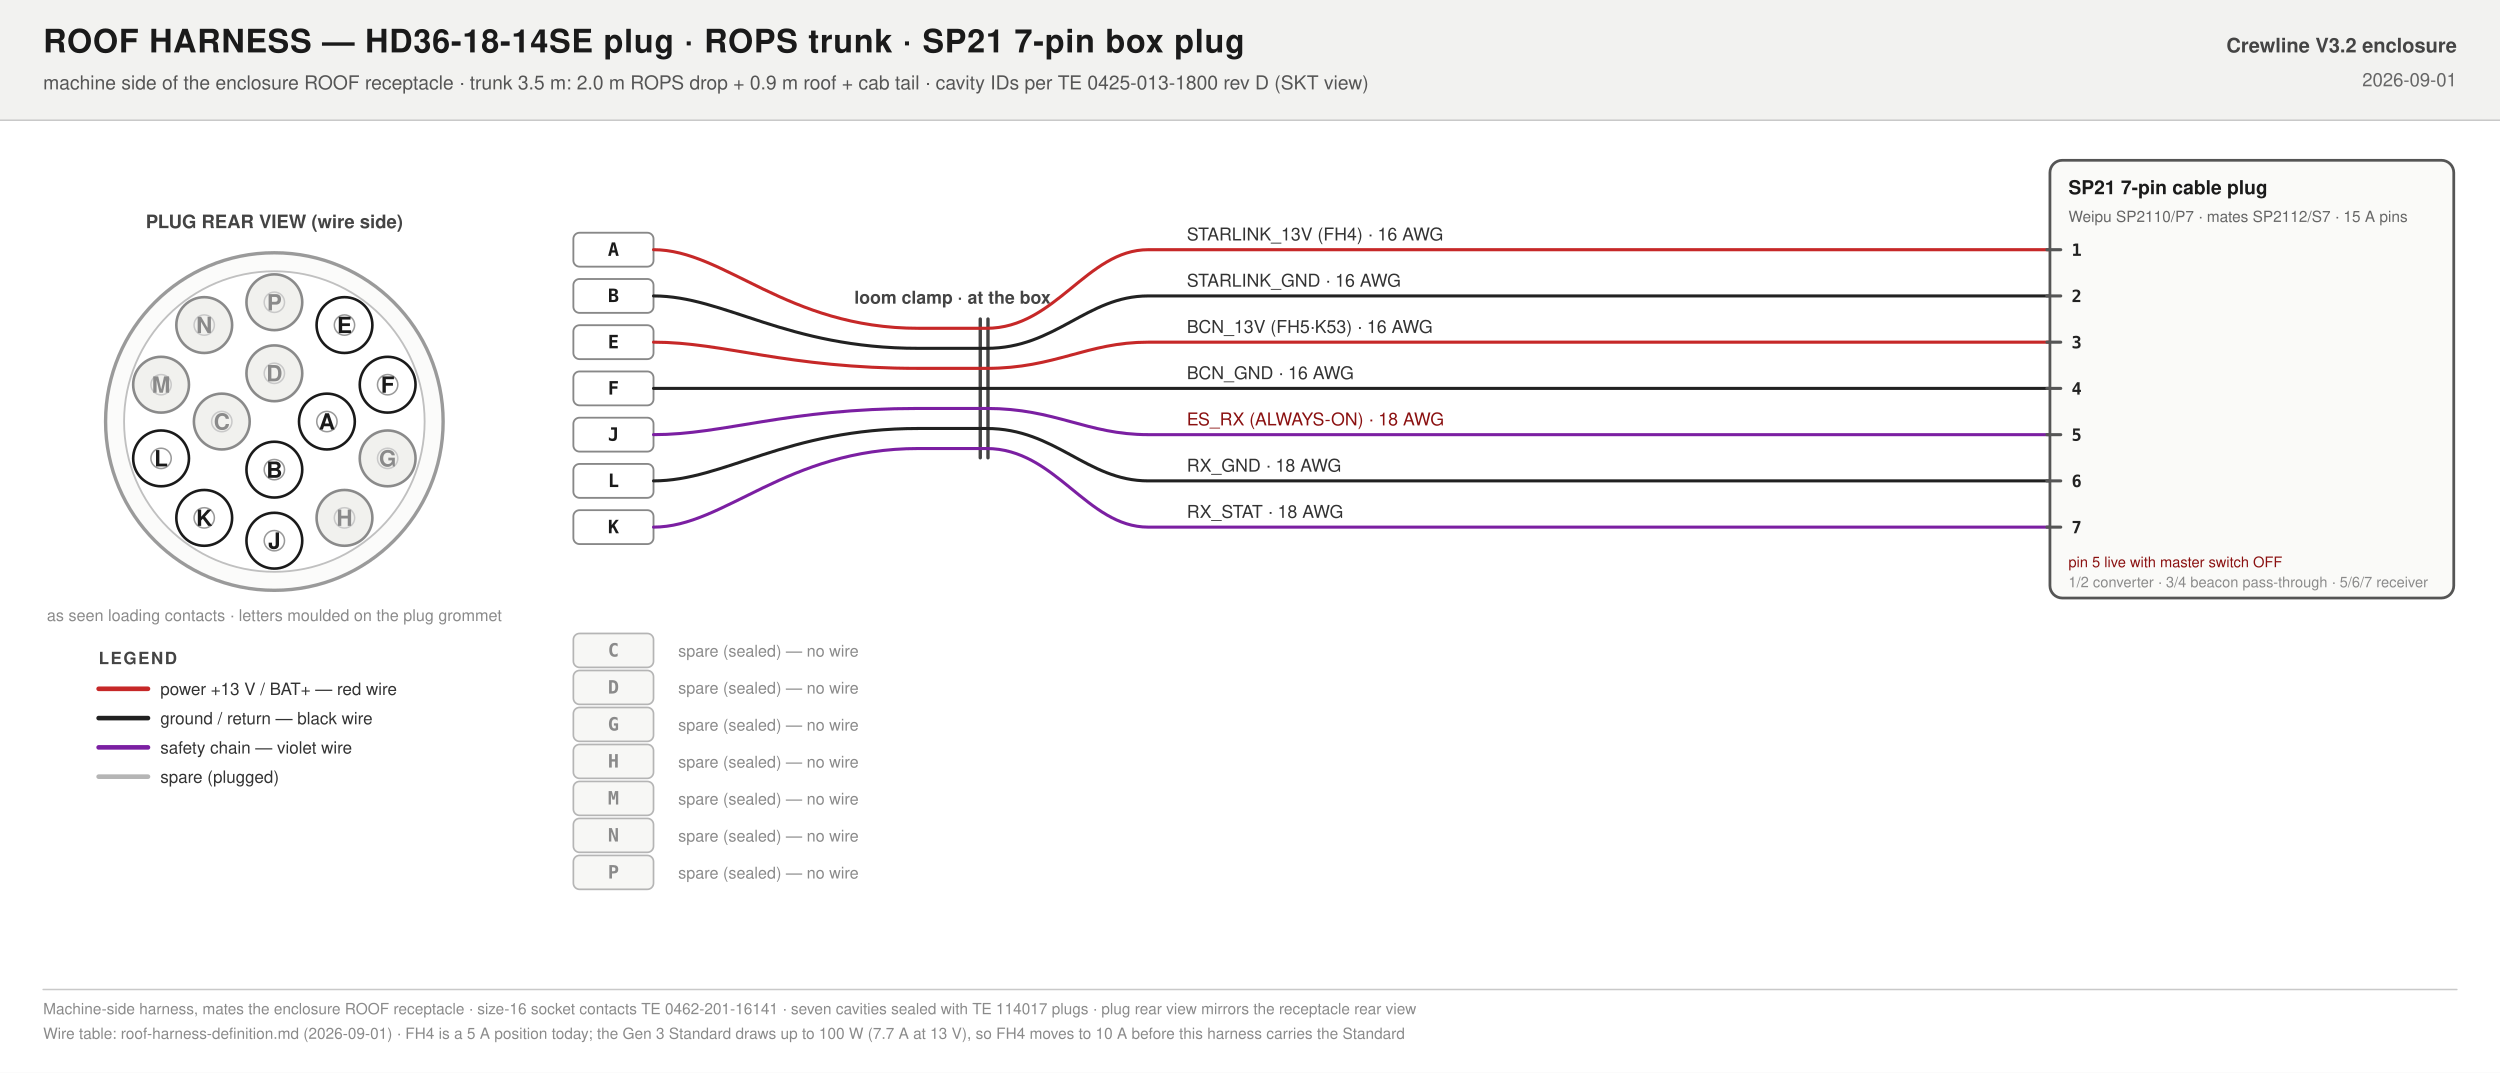
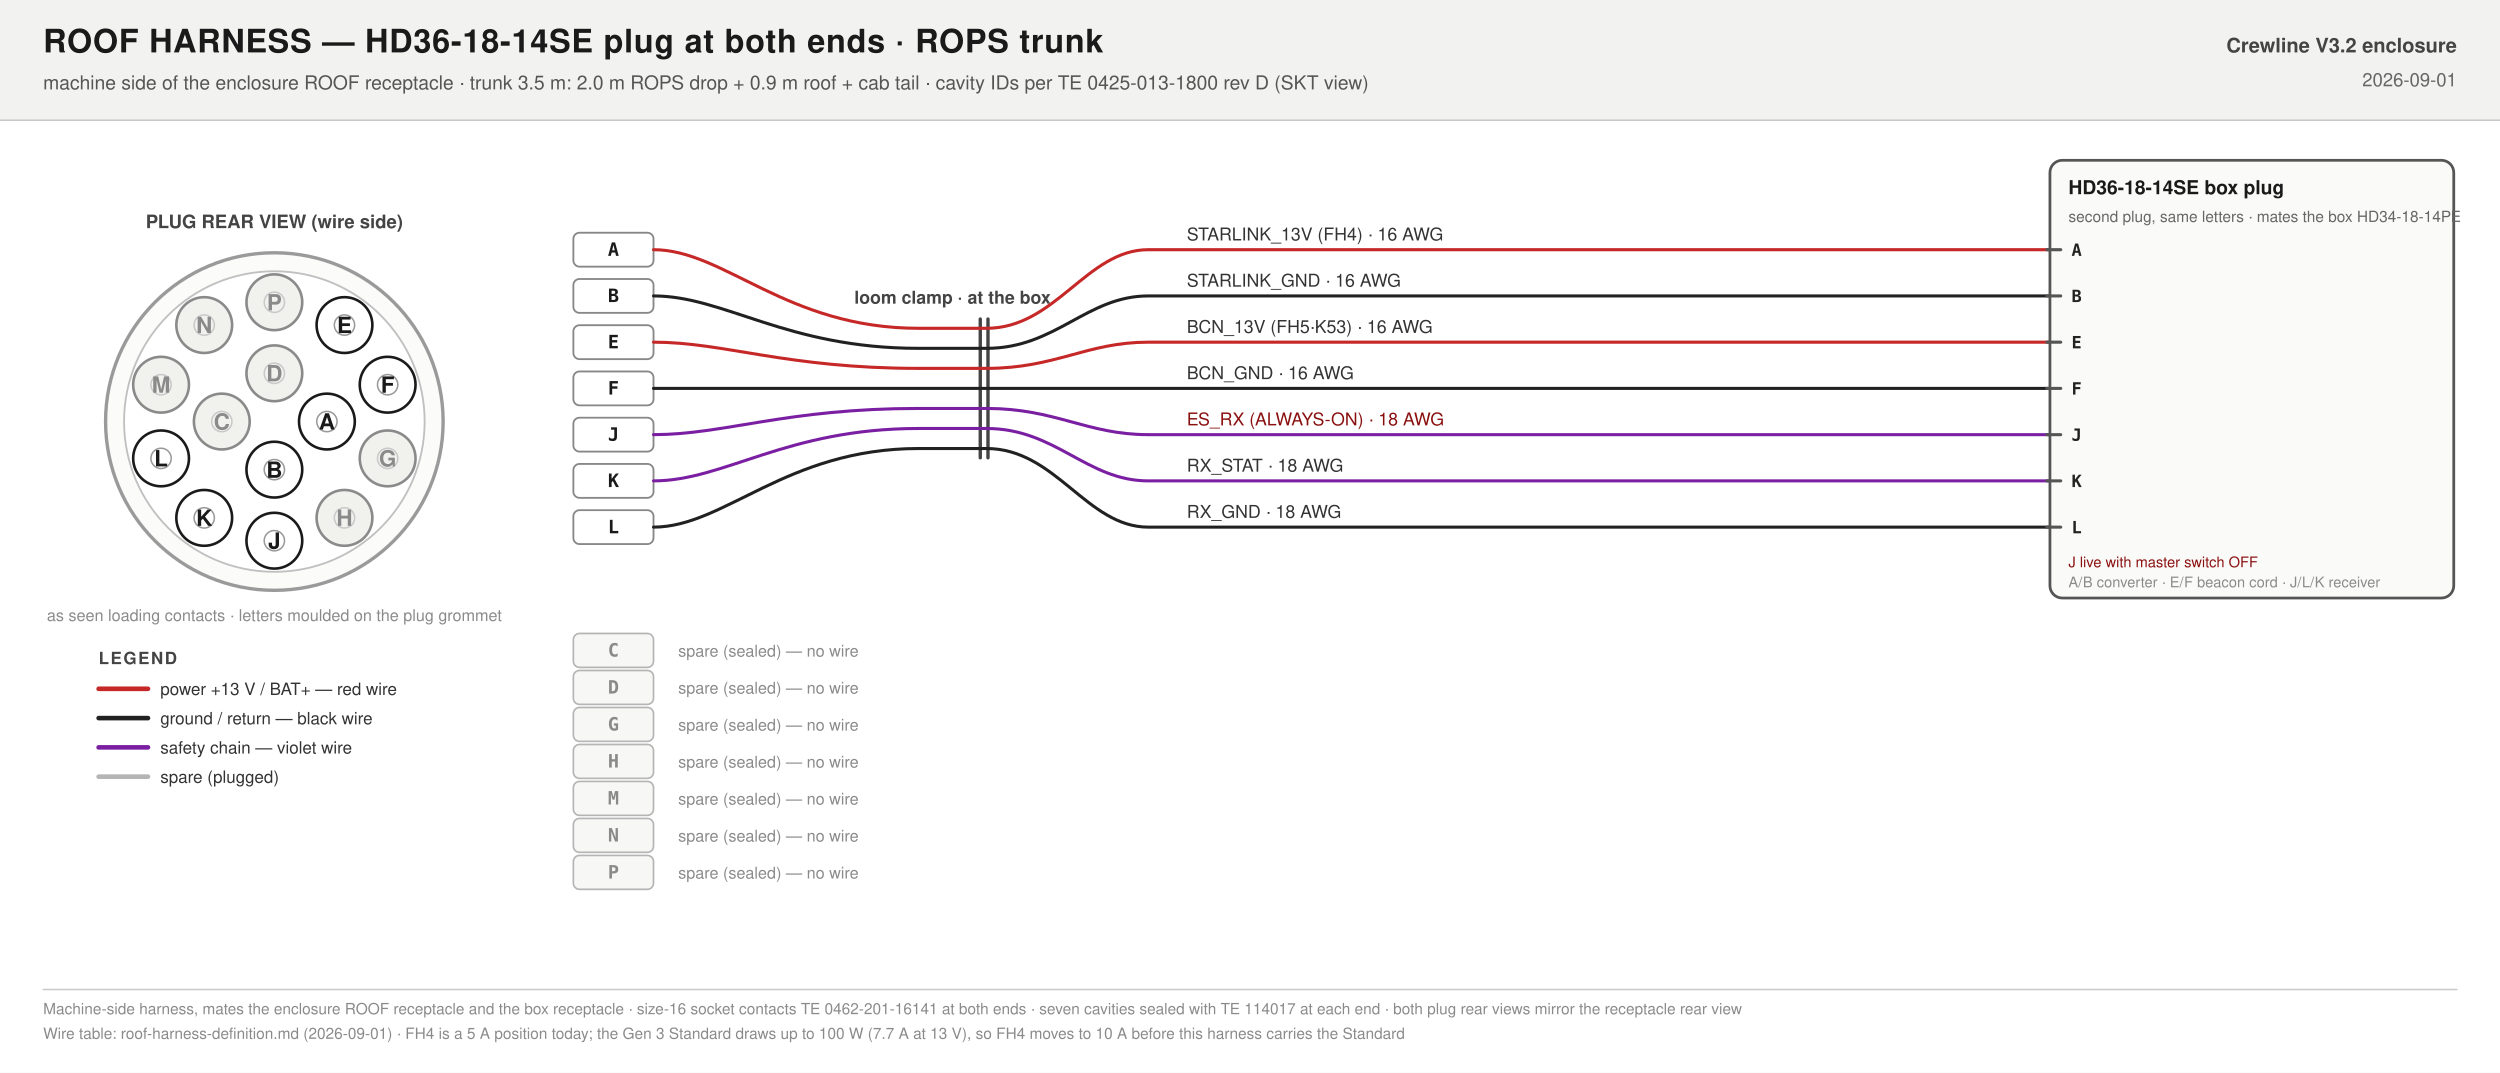
<svg xmlns="http://www.w3.org/2000/svg" width="1622" height="696" viewBox="0 0 1622 696">
  <rect x="0" y="0" width="1622" height="696" fill="#ffffff" />
  <rect x="0.0" y="0.0" width="1622.0" height="78.0" rx="0" stroke="none" fill="#f2f2f0" stroke-width="1.5" />
  <line x1="0.0" y1="78.0" x2="1622.0" y2="78.0" stroke="#c9c9c9" stroke-width="1" stroke-linecap="round" />
-   <text x="28.0" y="34.0" font-family="Helvetica Neue, Helvetica, Arial, sans-serif" font-size="21" fill="#1a1a1a" text-anchor="start" font-weight="bold" letter-spacing="0.5">ROOF HARNESS — HD36-18-14SE plug · ROPS trunk · SP21 7-pin box plug</text>
+   <text x="28.0" y="34.0" font-family="Helvetica Neue, Helvetica, Arial, sans-serif" font-size="21" fill="#1a1a1a" text-anchor="start" font-weight="bold" letter-spacing="0.5">ROOF HARNESS — HD36-18-14SE plug at both ends · ROPS trunk</text>
  <text x="28.0" y="58.0" font-family="Helvetica Neue, Helvetica, Arial, sans-serif" font-size="12.5" fill="#555" text-anchor="start" font-weight="normal">machine side of the enclosure ROOF receptacle · trunk 3.5 m: 2.0 m ROPS drop + 0.9 m roof + cab tail · cavity IDs per TE 0425-013-1800 rev D (SKT view)</text>
  <text x="1594.0" y="34.0" font-family="Helvetica Neue, Helvetica, Arial, sans-serif" font-size="13" fill="#444" text-anchor="end" font-weight="bold">Crewline V3.2 enclosure</text>
  <text x="1594.0" y="56.0" font-family="Helvetica Neue, Helvetica, Arial, sans-serif" font-size="12" fill="#666" text-anchor="end" font-weight="normal">2026-09-01</text>
  <text x="178.0" y="148.0" font-family="Helvetica Neue, Helvetica, Arial, sans-serif" font-size="12" fill="#444" text-anchor="middle" font-weight="bold">PLUG REAR VIEW (wire side)</text>
  <circle cx="178.0" cy="273.5" r="109.5" stroke="#9a9a9a" fill="#fbfbfa" stroke-width="2.2" />
  <circle cx="178.0" cy="273.5" r="97.5" stroke="#c0c0c0" fill="#ffffff" stroke-width="1.2" />
  <circle cx="178.0" cy="196.1" r="18.1" stroke="#8a8a8a" fill="#f1f1ee" stroke-width="1.7" />
  <circle cx="178.0" cy="196.1" r="6.6" stroke="#c9c9c9" fill="none" stroke-width="1.0" />
  <text x="178.0" y="201.4" font-family="Helvetica Neue, Helvetica, Arial, sans-serif" font-size="14.5" fill="#8a8a8a" text-anchor="middle" font-weight="bold">P</text>
  <circle cx="223.5" cy="210.9" r="18.1" stroke="#1a1a1a" fill="#ffffff" stroke-width="1.7" />
  <circle cx="223.5" cy="210.9" r="6.6" stroke="#999" fill="none" stroke-width="1.0" />
  <text x="223.5" y="216.1" font-family="Helvetica Neue, Helvetica, Arial, sans-serif" font-size="14.5" fill="#1a1a1a" text-anchor="middle" font-weight="bold">E</text>
  <circle cx="132.5" cy="210.9" r="18.1" stroke="#8a8a8a" fill="#f1f1ee" stroke-width="1.7" />
  <circle cx="132.5" cy="210.9" r="6.6" stroke="#c9c9c9" fill="none" stroke-width="1.0" />
  <text x="132.5" y="216.1" font-family="Helvetica Neue, Helvetica, Arial, sans-serif" font-size="14.5" fill="#8a8a8a" text-anchor="middle" font-weight="bold">N</text>
  <circle cx="178.0" cy="242.2" r="18.1" stroke="#8a8a8a" fill="#f1f1ee" stroke-width="1.7" />
  <circle cx="178.0" cy="242.2" r="6.6" stroke="#c9c9c9" fill="none" stroke-width="1.0" />
  <text x="178.0" y="247.4" font-family="Helvetica Neue, Helvetica, Arial, sans-serif" font-size="14.5" fill="#8a8a8a" text-anchor="middle" font-weight="bold">D</text>
  <circle cx="251.5" cy="249.6" r="18.1" stroke="#1a1a1a" fill="#ffffff" stroke-width="1.7" />
  <circle cx="251.5" cy="249.6" r="6.6" stroke="#999" fill="none" stroke-width="1.0" />
  <text x="251.5" y="254.8" font-family="Helvetica Neue, Helvetica, Arial, sans-serif" font-size="14.5" fill="#1a1a1a" text-anchor="middle" font-weight="bold">F</text>
  <circle cx="104.5" cy="249.6" r="18.1" stroke="#8a8a8a" fill="#f1f1ee" stroke-width="1.7" />
  <circle cx="104.5" cy="249.6" r="6.6" stroke="#c9c9c9" fill="none" stroke-width="1.0" />
  <text x="104.5" y="254.8" font-family="Helvetica Neue, Helvetica, Arial, sans-serif" font-size="14.5" fill="#8a8a8a" text-anchor="middle" font-weight="bold">M</text>
  <circle cx="212.1" cy="273.5" r="18.1" stroke="#1a1a1a" fill="#ffffff" stroke-width="1.7" />
  <circle cx="212.1" cy="273.5" r="6.6" stroke="#999" fill="none" stroke-width="1.0" />
  <text x="212.1" y="278.7" font-family="Helvetica Neue, Helvetica, Arial, sans-serif" font-size="14.5" fill="#1a1a1a" text-anchor="middle" font-weight="bold">A</text>
  <circle cx="143.9" cy="273.5" r="18.1" stroke="#8a8a8a" fill="#f1f1ee" stroke-width="1.7" />
  <circle cx="143.9" cy="273.5" r="6.6" stroke="#c9c9c9" fill="none" stroke-width="1.0" />
  <text x="143.9" y="278.7" font-family="Helvetica Neue, Helvetica, Arial, sans-serif" font-size="14.5" fill="#8a8a8a" text-anchor="middle" font-weight="bold">C</text>
  <circle cx="251.5" cy="297.4" r="18.1" stroke="#8a8a8a" fill="#f1f1ee" stroke-width="1.7" />
  <circle cx="251.5" cy="297.4" r="6.6" stroke="#c9c9c9" fill="none" stroke-width="1.0" />
  <text x="251.5" y="302.6" font-family="Helvetica Neue, Helvetica, Arial, sans-serif" font-size="14.5" fill="#8a8a8a" text-anchor="middle" font-weight="bold">G</text>
  <circle cx="104.5" cy="297.4" r="18.1" stroke="#1a1a1a" fill="#ffffff" stroke-width="1.7" />
  <circle cx="104.5" cy="297.4" r="6.6" stroke="#999" fill="none" stroke-width="1.0" />
  <text x="104.5" y="302.6" font-family="Helvetica Neue, Helvetica, Arial, sans-serif" font-size="14.5" fill="#1a1a1a" text-anchor="middle" font-weight="bold">L</text>
  <circle cx="178.0" cy="304.7" r="18.1" stroke="#1a1a1a" fill="#ffffff" stroke-width="1.7" />
  <circle cx="178.0" cy="304.7" r="6.6" stroke="#999" fill="none" stroke-width="1.0" />
  <text x="178.0" y="310.0" font-family="Helvetica Neue, Helvetica, Arial, sans-serif" font-size="14.5" fill="#1a1a1a" text-anchor="middle" font-weight="bold">B</text>
  <circle cx="223.5" cy="336.0" r="18.1" stroke="#8a8a8a" fill="#f1f1ee" stroke-width="1.7" />
  <circle cx="223.5" cy="336.0" r="6.6" stroke="#c9c9c9" fill="none" stroke-width="1.0" />
  <text x="223.5" y="341.2" font-family="Helvetica Neue, Helvetica, Arial, sans-serif" font-size="14.5" fill="#8a8a8a" text-anchor="middle" font-weight="bold">H</text>
  <circle cx="132.5" cy="336.0" r="18.1" stroke="#1a1a1a" fill="#ffffff" stroke-width="1.7" />
  <circle cx="132.5" cy="336.0" r="6.6" stroke="#999" fill="none" stroke-width="1.0" />
  <text x="132.5" y="341.2" font-family="Helvetica Neue, Helvetica, Arial, sans-serif" font-size="14.5" fill="#1a1a1a" text-anchor="middle" font-weight="bold">K</text>
  <circle cx="178.0" cy="350.8" r="18.1" stroke="#1a1a1a" fill="#ffffff" stroke-width="1.7" />
  <circle cx="178.0" cy="350.8" r="6.6" stroke="#999" fill="none" stroke-width="1.0" />
  <text x="178.0" y="356.0" font-family="Helvetica Neue, Helvetica, Arial, sans-serif" font-size="14.5" fill="#1a1a1a" text-anchor="middle" font-weight="bold">J</text>
  <text x="178.0" y="402.9" font-family="Helvetica Neue, Helvetica, Arial, sans-serif" font-size="10.5" fill="#8a8a8a" text-anchor="middle" font-weight="normal">as seen loading contacts · letters moulded on the plug grommet</text>
  <text x="64.0" y="430.9" font-family="Helvetica Neue, Helvetica, Arial, sans-serif" font-size="11" fill="#444" text-anchor="start" font-weight="bold" letter-spacing="1">LEGEND</text>
  <line x1="64.0" y1="446.9" x2="96.0" y2="446.9" stroke="#c62828" stroke-width="3" stroke-linecap="round" />
  <text x="104.0" y="450.9" font-family="Helvetica Neue, Helvetica, Arial, sans-serif" font-size="11" fill="#333" text-anchor="start" font-weight="normal">power +13 V / BAT+ — red wire</text>
  <line x1="64.0" y1="465.9" x2="96.0" y2="465.9" stroke="#212121" stroke-width="3" stroke-linecap="round" />
  <text x="104.0" y="469.9" font-family="Helvetica Neue, Helvetica, Arial, sans-serif" font-size="11" fill="#333" text-anchor="start" font-weight="normal">ground / return — black wire</text>
  <line x1="64.0" y1="484.9" x2="96.0" y2="484.9" stroke="#7b1fa2" stroke-width="3" stroke-linecap="round" />
  <text x="104.0" y="488.9" font-family="Helvetica Neue, Helvetica, Arial, sans-serif" font-size="11" fill="#333" text-anchor="start" font-weight="normal">safety chain — violet wire</text>
  <line x1="64.0" y1="503.9" x2="96.0" y2="503.9" stroke="#b5b5b5" stroke-width="3" stroke-linecap="round" />
  <text x="104.0" y="507.9" font-family="Helvetica Neue, Helvetica, Arial, sans-serif" font-size="11" fill="#333" text-anchor="start" font-weight="normal">spare (plugged)</text>
  <line x1="636.0" y1="207.0" x2="636.0" y2="297.0" stroke="#444" stroke-width="2.2" stroke-linecap="round" />
  <line x1="641.0" y1="207.0" x2="641.0" y2="297.0" stroke="#444" stroke-width="2.2" stroke-linecap="round" />
  <text x="618.0" y="197.0" font-family="Helvetica Neue, Helvetica, Arial, sans-serif" font-size="11.5" fill="#444" text-anchor="middle" font-weight="bold">loom clamp · at the box</text>
  <rect x="372.0" y="151.0" width="52.0" height="22.0" rx="4" stroke="#888" fill="#fff" stroke-width="1.2" />
  <text x="398.0" y="166.0" font-family="Menlo, Consolas, monospace" font-size="12" fill="#1a1a1a" text-anchor="middle" font-weight="bold">A</text>
  <path d="M 424 162 C 470 162 510 213.0 596 213.0 L 640 213.0 C 685 213.0 705 162 745 162 L 1330 162" stroke="#c62828" stroke-width="2.0" fill="none" stroke-linecap="round" stroke-linejoin="round" />
  <text x="770.0" y="156.0" font-family="Helvetica Neue, Helvetica, Arial, sans-serif" font-size="11.5" fill="#333" text-anchor="start" font-weight="normal">STARLINK_13V (FH4) · 16 AWG</text>
  <rect x="372.0" y="181.0" width="52.0" height="22.0" rx="4" stroke="#888" fill="#fff" stroke-width="1.2" />
  <text x="398.0" y="196.0" font-family="Menlo, Consolas, monospace" font-size="12" fill="#1a1a1a" text-anchor="middle" font-weight="bold">B</text>
  <path d="M 424 192 C 470 192 510 226.0 596 226.0 L 640 226.0 C 685 226.0 705 192 745 192 L 1330 192" stroke="#212121" stroke-width="2.0" fill="none" stroke-linecap="round" stroke-linejoin="round" />
  <text x="770.0" y="186.0" font-family="Helvetica Neue, Helvetica, Arial, sans-serif" font-size="11.5" fill="#333" text-anchor="start" font-weight="normal">STARLINK_GND · 16 AWG</text>
  <rect x="372.0" y="211.0" width="52.0" height="22.0" rx="4" stroke="#888" fill="#fff" stroke-width="1.2" />
  <text x="398.0" y="226.0" font-family="Menlo, Consolas, monospace" font-size="12" fill="#1a1a1a" text-anchor="middle" font-weight="bold">E</text>
  <path d="M 424 222 C 470 222 510 239.0 596 239.0 L 640 239.0 C 685 239.0 705 222 745 222 L 1330 222" stroke="#c62828" stroke-width="2.0" fill="none" stroke-linecap="round" stroke-linejoin="round" />
  <text x="770.0" y="216.0" font-family="Helvetica Neue, Helvetica, Arial, sans-serif" font-size="11.5" fill="#333" text-anchor="start" font-weight="normal">BCN_13V (FH5·K53) · 16 AWG</text>
  <rect x="372.0" y="241.0" width="52.0" height="22.0" rx="4" stroke="#888" fill="#fff" stroke-width="1.2" />
  <text x="398.0" y="256.0" font-family="Menlo, Consolas, monospace" font-size="12" fill="#1a1a1a" text-anchor="middle" font-weight="bold">F</text>
  <path d="M 424 252 C 470 252 510 252.0 596 252.0 L 640 252.0 C 685 252.0 705 252 745 252 L 1330 252" stroke="#212121" stroke-width="2.0" fill="none" stroke-linecap="round" stroke-linejoin="round" />
  <text x="770.0" y="246.0" font-family="Helvetica Neue, Helvetica, Arial, sans-serif" font-size="11.5" fill="#333" text-anchor="start" font-weight="normal">BCN_GND · 16 AWG</text>
  <rect x="372.0" y="271.0" width="52.0" height="22.0" rx="4" stroke="#888" fill="#fff" stroke-width="1.2" />
  <text x="398.0" y="286.0" font-family="Menlo, Consolas, monospace" font-size="12" fill="#1a1a1a" text-anchor="middle" font-weight="bold">J</text>
  <path d="M 424 282 C 470 282 510 265.0 596 265.0 L 640 265.0 C 685 265.0 705 282 745 282 L 1330 282" stroke="#7b1fa2" stroke-width="2.0" fill="none" stroke-linecap="round" stroke-linejoin="round" />
  <text x="770.0" y="276.0" font-family="Helvetica Neue, Helvetica, Arial, sans-serif" font-size="11.5" fill="#8a1010" text-anchor="start" font-weight="normal">ES_RX (ALWAYS-ON) · 18 AWG</text>
  <rect x="372.0" y="301.0" width="52.0" height="22.0" rx="4" stroke="#888" fill="#fff" stroke-width="1.2" />
-   <text x="398.0" y="316.0" font-family="Menlo, Consolas, monospace" font-size="12" fill="#1a1a1a" text-anchor="middle" font-weight="bold">L</text>
-   <path d="M 424 312 C 470 312 510 278.0 596 278.0 L 640 278.0 C 685 278.0 705 312 745 312 L 1330 312" stroke="#212121" stroke-width="2.0" fill="none" stroke-linecap="round" stroke-linejoin="round" />
-   <text x="770.0" y="306.0" font-family="Helvetica Neue, Helvetica, Arial, sans-serif" font-size="11.5" fill="#333" text-anchor="start" font-weight="normal">RX_GND · 18 AWG</text>
+   <text x="398.0" y="316.0" font-family="Menlo, Consolas, monospace" font-size="12" fill="#1a1a1a" text-anchor="middle" font-weight="bold">K</text>
+   <path d="M 424 312 C 470 312 510 278.0 596 278.0 L 640 278.0 C 685 278.0 705 312 745 312 L 1330 312" stroke="#7b1fa2" stroke-width="2.0" fill="none" stroke-linecap="round" stroke-linejoin="round" />
+   <text x="770.0" y="306.0" font-family="Helvetica Neue, Helvetica, Arial, sans-serif" font-size="11.5" fill="#333" text-anchor="start" font-weight="normal">RX_STAT · 18 AWG</text>
  <rect x="372.0" y="331.0" width="52.0" height="22.0" rx="4" stroke="#888" fill="#fff" stroke-width="1.2" />
-   <text x="398.0" y="346.0" font-family="Menlo, Consolas, monospace" font-size="12" fill="#1a1a1a" text-anchor="middle" font-weight="bold">K</text>
-   <path d="M 424 342 C 470 342 510 291.0 596 291.0 L 640 291.0 C 685 291.0 705 342 745 342 L 1330 342" stroke="#7b1fa2" stroke-width="2.0" fill="none" stroke-linecap="round" stroke-linejoin="round" />
-   <text x="770.0" y="336.0" font-family="Helvetica Neue, Helvetica, Arial, sans-serif" font-size="11.5" fill="#333" text-anchor="start" font-weight="normal">RX_STAT · 18 AWG</text>
+   <text x="398.0" y="346.0" font-family="Menlo, Consolas, monospace" font-size="12" fill="#1a1a1a" text-anchor="middle" font-weight="bold">L</text>
+   <path d="M 424 342 C 470 342 510 291.0 596 291.0 L 640 291.0 C 685 291.0 705 342 745 342 L 1330 342" stroke="#212121" stroke-width="2.0" fill="none" stroke-linecap="round" stroke-linejoin="round" />
+   <text x="770.0" y="336.0" font-family="Helvetica Neue, Helvetica, Arial, sans-serif" font-size="11.5" fill="#333" text-anchor="start" font-weight="normal">RX_GND · 18 AWG</text>
  <rect x="1330.0" y="104.0" width="262.0" height="284.0" rx="8" stroke="#555" fill="#fafaf8" stroke-width="1.8" />
-   <text x="1342.0" y="126.0" font-family="Helvetica Neue, Helvetica, Arial, sans-serif" font-size="12.5" fill="#1a1a1a" text-anchor="start" font-weight="bold">SP21 7-pin cable plug</text>
-   <text x="1342.0" y="144.0" font-family="Helvetica Neue, Helvetica, Arial, sans-serif" font-size="10" fill="#666" text-anchor="start" font-weight="normal">Weipu SP2110/P7 · mates SP2112/S7 · 15 A pins</text>
-   <text x="1342.0" y="368.0" font-family="Helvetica Neue, Helvetica, Arial, sans-serif" font-size="9.5" fill="#8a1010" text-anchor="start" font-weight="normal">pin 5 live with master switch OFF</text>
-   <text x="1342.0" y="381.0" font-family="Helvetica Neue, Helvetica, Arial, sans-serif" font-size="9.5" fill="#8a8a8a" text-anchor="start" font-weight="normal">1/2 converter · 3/4 beacon pass-through · 5/6/7 receiver</text>
+   <text x="1342.0" y="126.0" font-family="Helvetica Neue, Helvetica, Arial, sans-serif" font-size="12.5" fill="#1a1a1a" text-anchor="start" font-weight="bold">HD36-18-14SE box plug</text>
+   <text x="1342.0" y="144.0" font-family="Helvetica Neue, Helvetica, Arial, sans-serif" font-size="10" fill="#666" text-anchor="start" font-weight="normal">second plug, same letters · mates the box HD34-18-14PE</text>
+   <text x="1342.0" y="368.0" font-family="Helvetica Neue, Helvetica, Arial, sans-serif" font-size="9.5" fill="#8a1010" text-anchor="start" font-weight="normal">J live with master switch OFF</text>
+   <text x="1342.0" y="381.0" font-family="Helvetica Neue, Helvetica, Arial, sans-serif" font-size="9.5" fill="#8a8a8a" text-anchor="start" font-weight="normal">A/B converter · E/F beacon cord · J/L/K receiver</text>
  <line x1="1328.0" y1="162.0" x2="1337.0" y2="162.0" stroke="#555" stroke-width="2" stroke-linecap="round" />
-   <text x="1344.0" y="166.0" font-family="Menlo, Consolas, monospace" font-size="11" fill="#222" text-anchor="start" font-weight="bold">1</text>
+   <text x="1344.0" y="166.0" font-family="Menlo, Consolas, monospace" font-size="11" fill="#222" text-anchor="start" font-weight="bold">A</text>
  <line x1="1328.0" y1="192.0" x2="1337.0" y2="192.0" stroke="#555" stroke-width="2" stroke-linecap="round" />
-   <text x="1344.0" y="196.0" font-family="Menlo, Consolas, monospace" font-size="11" fill="#222" text-anchor="start" font-weight="bold">2</text>
+   <text x="1344.0" y="196.0" font-family="Menlo, Consolas, monospace" font-size="11" fill="#222" text-anchor="start" font-weight="bold">B</text>
  <line x1="1328.0" y1="222.0" x2="1337.0" y2="222.0" stroke="#555" stroke-width="2" stroke-linecap="round" />
-   <text x="1344.0" y="226.0" font-family="Menlo, Consolas, monospace" font-size="11" fill="#222" text-anchor="start" font-weight="bold">3</text>
+   <text x="1344.0" y="226.0" font-family="Menlo, Consolas, monospace" font-size="11" fill="#222" text-anchor="start" font-weight="bold">E</text>
  <line x1="1328.0" y1="252.0" x2="1337.0" y2="252.0" stroke="#555" stroke-width="2" stroke-linecap="round" />
-   <text x="1344.0" y="256.0" font-family="Menlo, Consolas, monospace" font-size="11" fill="#222" text-anchor="start" font-weight="bold">4</text>
+   <text x="1344.0" y="256.0" font-family="Menlo, Consolas, monospace" font-size="11" fill="#222" text-anchor="start" font-weight="bold">F</text>
  <line x1="1328.0" y1="282.0" x2="1337.0" y2="282.0" stroke="#555" stroke-width="2" stroke-linecap="round" />
-   <text x="1344.0" y="286.0" font-family="Menlo, Consolas, monospace" font-size="11" fill="#222" text-anchor="start" font-weight="bold">5</text>
+   <text x="1344.0" y="286.0" font-family="Menlo, Consolas, monospace" font-size="11" fill="#222" text-anchor="start" font-weight="bold">J</text>
  <line x1="1328.0" y1="312.0" x2="1337.0" y2="312.0" stroke="#555" stroke-width="2" stroke-linecap="round" />
-   <text x="1344.0" y="316.0" font-family="Menlo, Consolas, monospace" font-size="11" fill="#222" text-anchor="start" font-weight="bold">6</text>
+   <text x="1344.0" y="316.0" font-family="Menlo, Consolas, monospace" font-size="11" fill="#222" text-anchor="start" font-weight="bold">K</text>
  <line x1="1328.0" y1="342.0" x2="1337.0" y2="342.0" stroke="#555" stroke-width="2" stroke-linecap="round" />
-   <text x="1344.0" y="346.0" font-family="Menlo, Consolas, monospace" font-size="11" fill="#222" text-anchor="start" font-weight="bold">7</text>
+   <text x="1344.0" y="346.0" font-family="Menlo, Consolas, monospace" font-size="11" fill="#222" text-anchor="start" font-weight="bold">L</text>
  <rect x="372.0" y="411.0" width="52.0" height="22.0" rx="4" stroke="#b5b5b5" fill="#f7f7f5" stroke-width="1.1" />
  <text x="398.0" y="426.0" font-family="Menlo, Consolas, monospace" font-size="12" fill="#8a8a8a" text-anchor="middle" font-weight="bold">C</text>
  <text x="440.0" y="426.0" font-family="Helvetica Neue, Helvetica, Arial, sans-serif" font-size="10.5" fill="#8a8a8a" text-anchor="start" font-weight="normal">spare (sealed) — no wire</text>
  <rect x="372.0" y="435.0" width="52.0" height="22.0" rx="4" stroke="#b5b5b5" fill="#f7f7f5" stroke-width="1.1" />
  <text x="398.0" y="450.0" font-family="Menlo, Consolas, monospace" font-size="12" fill="#8a8a8a" text-anchor="middle" font-weight="bold">D</text>
  <text x="440.0" y="450.0" font-family="Helvetica Neue, Helvetica, Arial, sans-serif" font-size="10.5" fill="#8a8a8a" text-anchor="start" font-weight="normal">spare (sealed) — no wire</text>
  <rect x="372.0" y="459.0" width="52.0" height="22.0" rx="4" stroke="#b5b5b5" fill="#f7f7f5" stroke-width="1.1" />
  <text x="398.0" y="474.0" font-family="Menlo, Consolas, monospace" font-size="12" fill="#8a8a8a" text-anchor="middle" font-weight="bold">G</text>
  <text x="440.0" y="474.0" font-family="Helvetica Neue, Helvetica, Arial, sans-serif" font-size="10.5" fill="#8a8a8a" text-anchor="start" font-weight="normal">spare (sealed) — no wire</text>
  <rect x="372.0" y="483.0" width="52.0" height="22.0" rx="4" stroke="#b5b5b5" fill="#f7f7f5" stroke-width="1.1" />
  <text x="398.0" y="498.0" font-family="Menlo, Consolas, monospace" font-size="12" fill="#8a8a8a" text-anchor="middle" font-weight="bold">H</text>
  <text x="440.0" y="498.0" font-family="Helvetica Neue, Helvetica, Arial, sans-serif" font-size="10.5" fill="#8a8a8a" text-anchor="start" font-weight="normal">spare (sealed) — no wire</text>
  <rect x="372.0" y="507.0" width="52.0" height="22.0" rx="4" stroke="#b5b5b5" fill="#f7f7f5" stroke-width="1.1" />
  <text x="398.0" y="522.0" font-family="Menlo, Consolas, monospace" font-size="12" fill="#8a8a8a" text-anchor="middle" font-weight="bold">M</text>
  <text x="440.0" y="522.0" font-family="Helvetica Neue, Helvetica, Arial, sans-serif" font-size="10.5" fill="#8a8a8a" text-anchor="start" font-weight="normal">spare (sealed) — no wire</text>
  <rect x="372.0" y="531.0" width="52.0" height="22.0" rx="4" stroke="#b5b5b5" fill="#f7f7f5" stroke-width="1.1" />
  <text x="398.0" y="546.0" font-family="Menlo, Consolas, monospace" font-size="12" fill="#8a8a8a" text-anchor="middle" font-weight="bold">N</text>
  <text x="440.0" y="546.0" font-family="Helvetica Neue, Helvetica, Arial, sans-serif" font-size="10.5" fill="#8a8a8a" text-anchor="start" font-weight="normal">spare (sealed) — no wire</text>
  <rect x="372.0" y="555.0" width="52.0" height="22.0" rx="4" stroke="#b5b5b5" fill="#f7f7f5" stroke-width="1.1" />
  <text x="398.0" y="570.0" font-family="Menlo, Consolas, monospace" font-size="12" fill="#8a8a8a" text-anchor="middle" font-weight="bold">P</text>
  <text x="440.0" y="570.0" font-family="Helvetica Neue, Helvetica, Arial, sans-serif" font-size="10.5" fill="#8a8a8a" text-anchor="start" font-weight="normal">spare (sealed) — no wire</text>
  <line x1="28.0" y1="642.0" x2="1594.0" y2="642.0" stroke="#c9c9c9" stroke-width="1" stroke-linecap="round" />
-   <text x="28.0" y="658.0" font-family="Helvetica Neue, Helvetica, Arial, sans-serif" font-size="10" fill="#8a8a8a" text-anchor="start" font-weight="normal">Machine-side harness, mates the enclosure ROOF receptacle · size-16 socket contacts TE 0462-201-16141 · seven cavities sealed with TE 114017 plugs · plug rear view mirrors the receptacle rear view</text>
+   <text x="28.0" y="658.0" font-family="Helvetica Neue, Helvetica, Arial, sans-serif" font-size="10" fill="#8a8a8a" text-anchor="start" font-weight="normal">Machine-side harness, mates the enclosure ROOF receptacle and the box receptacle · size-16 socket contacts TE 0462-201-16141 at both ends · seven cavities sealed with TE 114017 at each end · both plug rear views mirror the receptacle rear view</text>
  <text x="28.0" y="674.0" font-family="Helvetica Neue, Helvetica, Arial, sans-serif" font-size="10" fill="#8a8a8a" text-anchor="start" font-weight="normal">Wire table: roof-harness-definition.md (2026-09-01) · FH4 is a 5 A position today; the Gen 3 Standard draws up to 100 W (7.7 A at 13 V), so FH4 moves to 10 A before this harness carries the Standard</text>
</svg>
